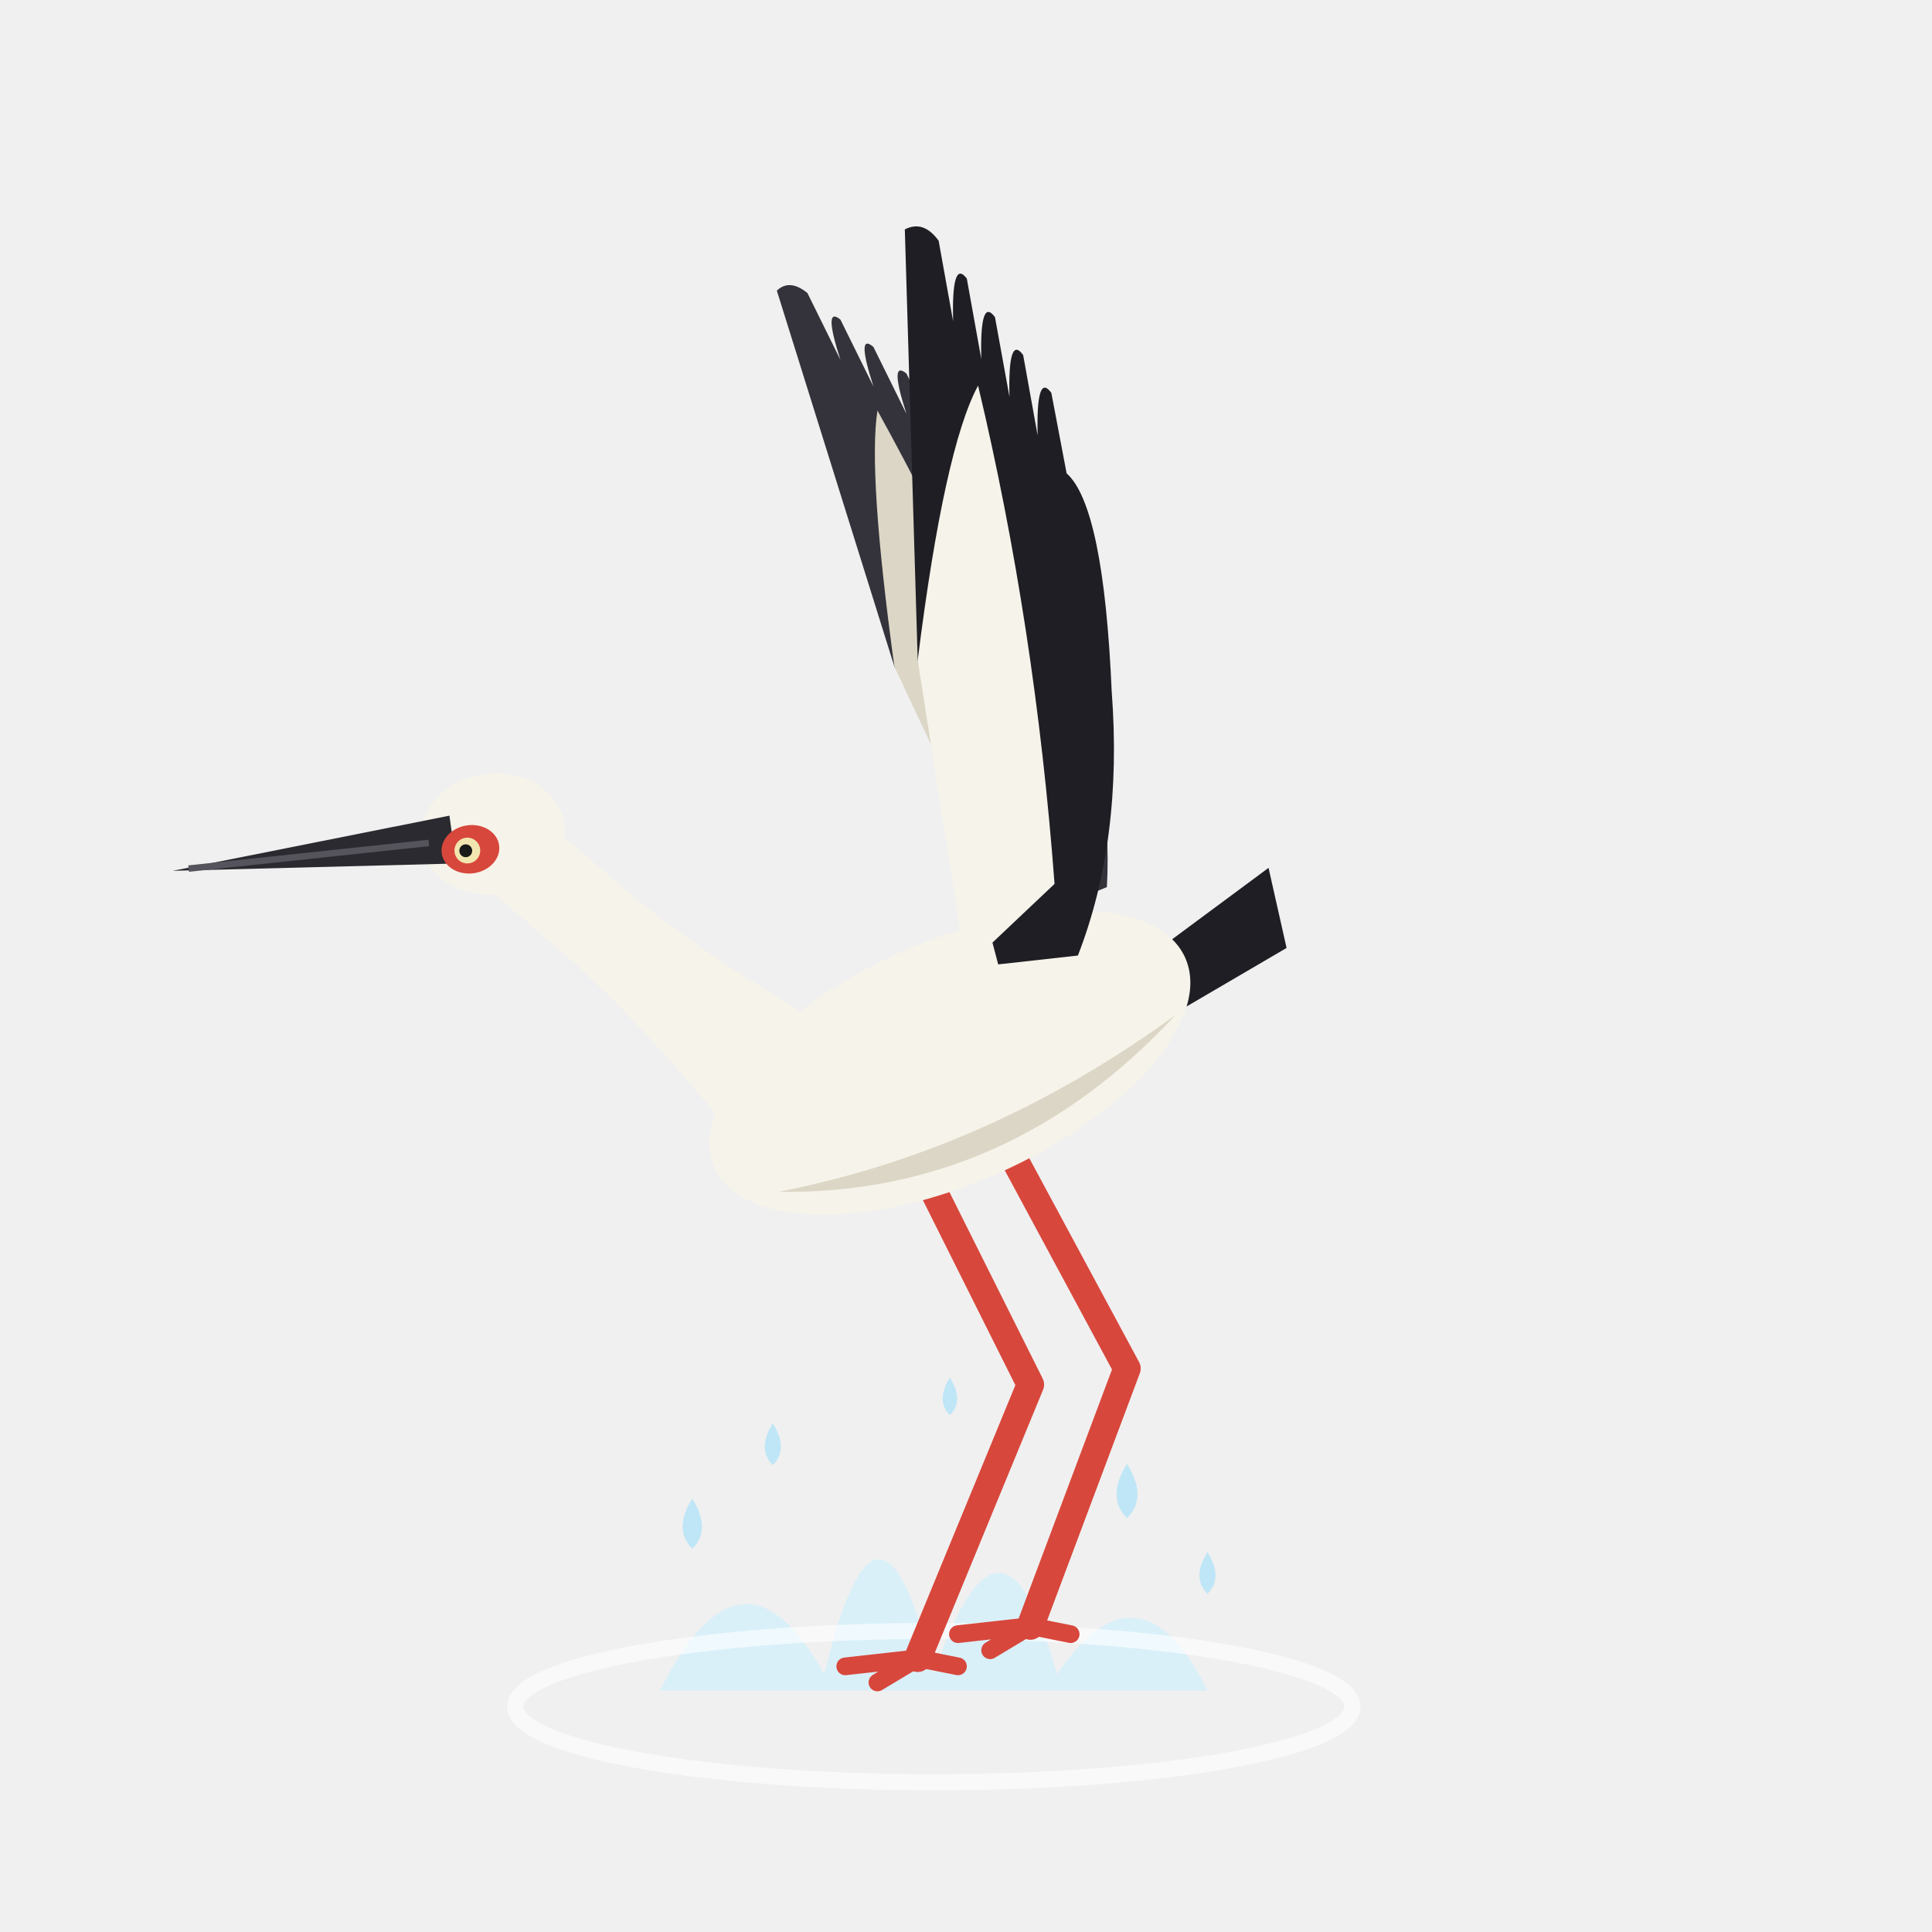
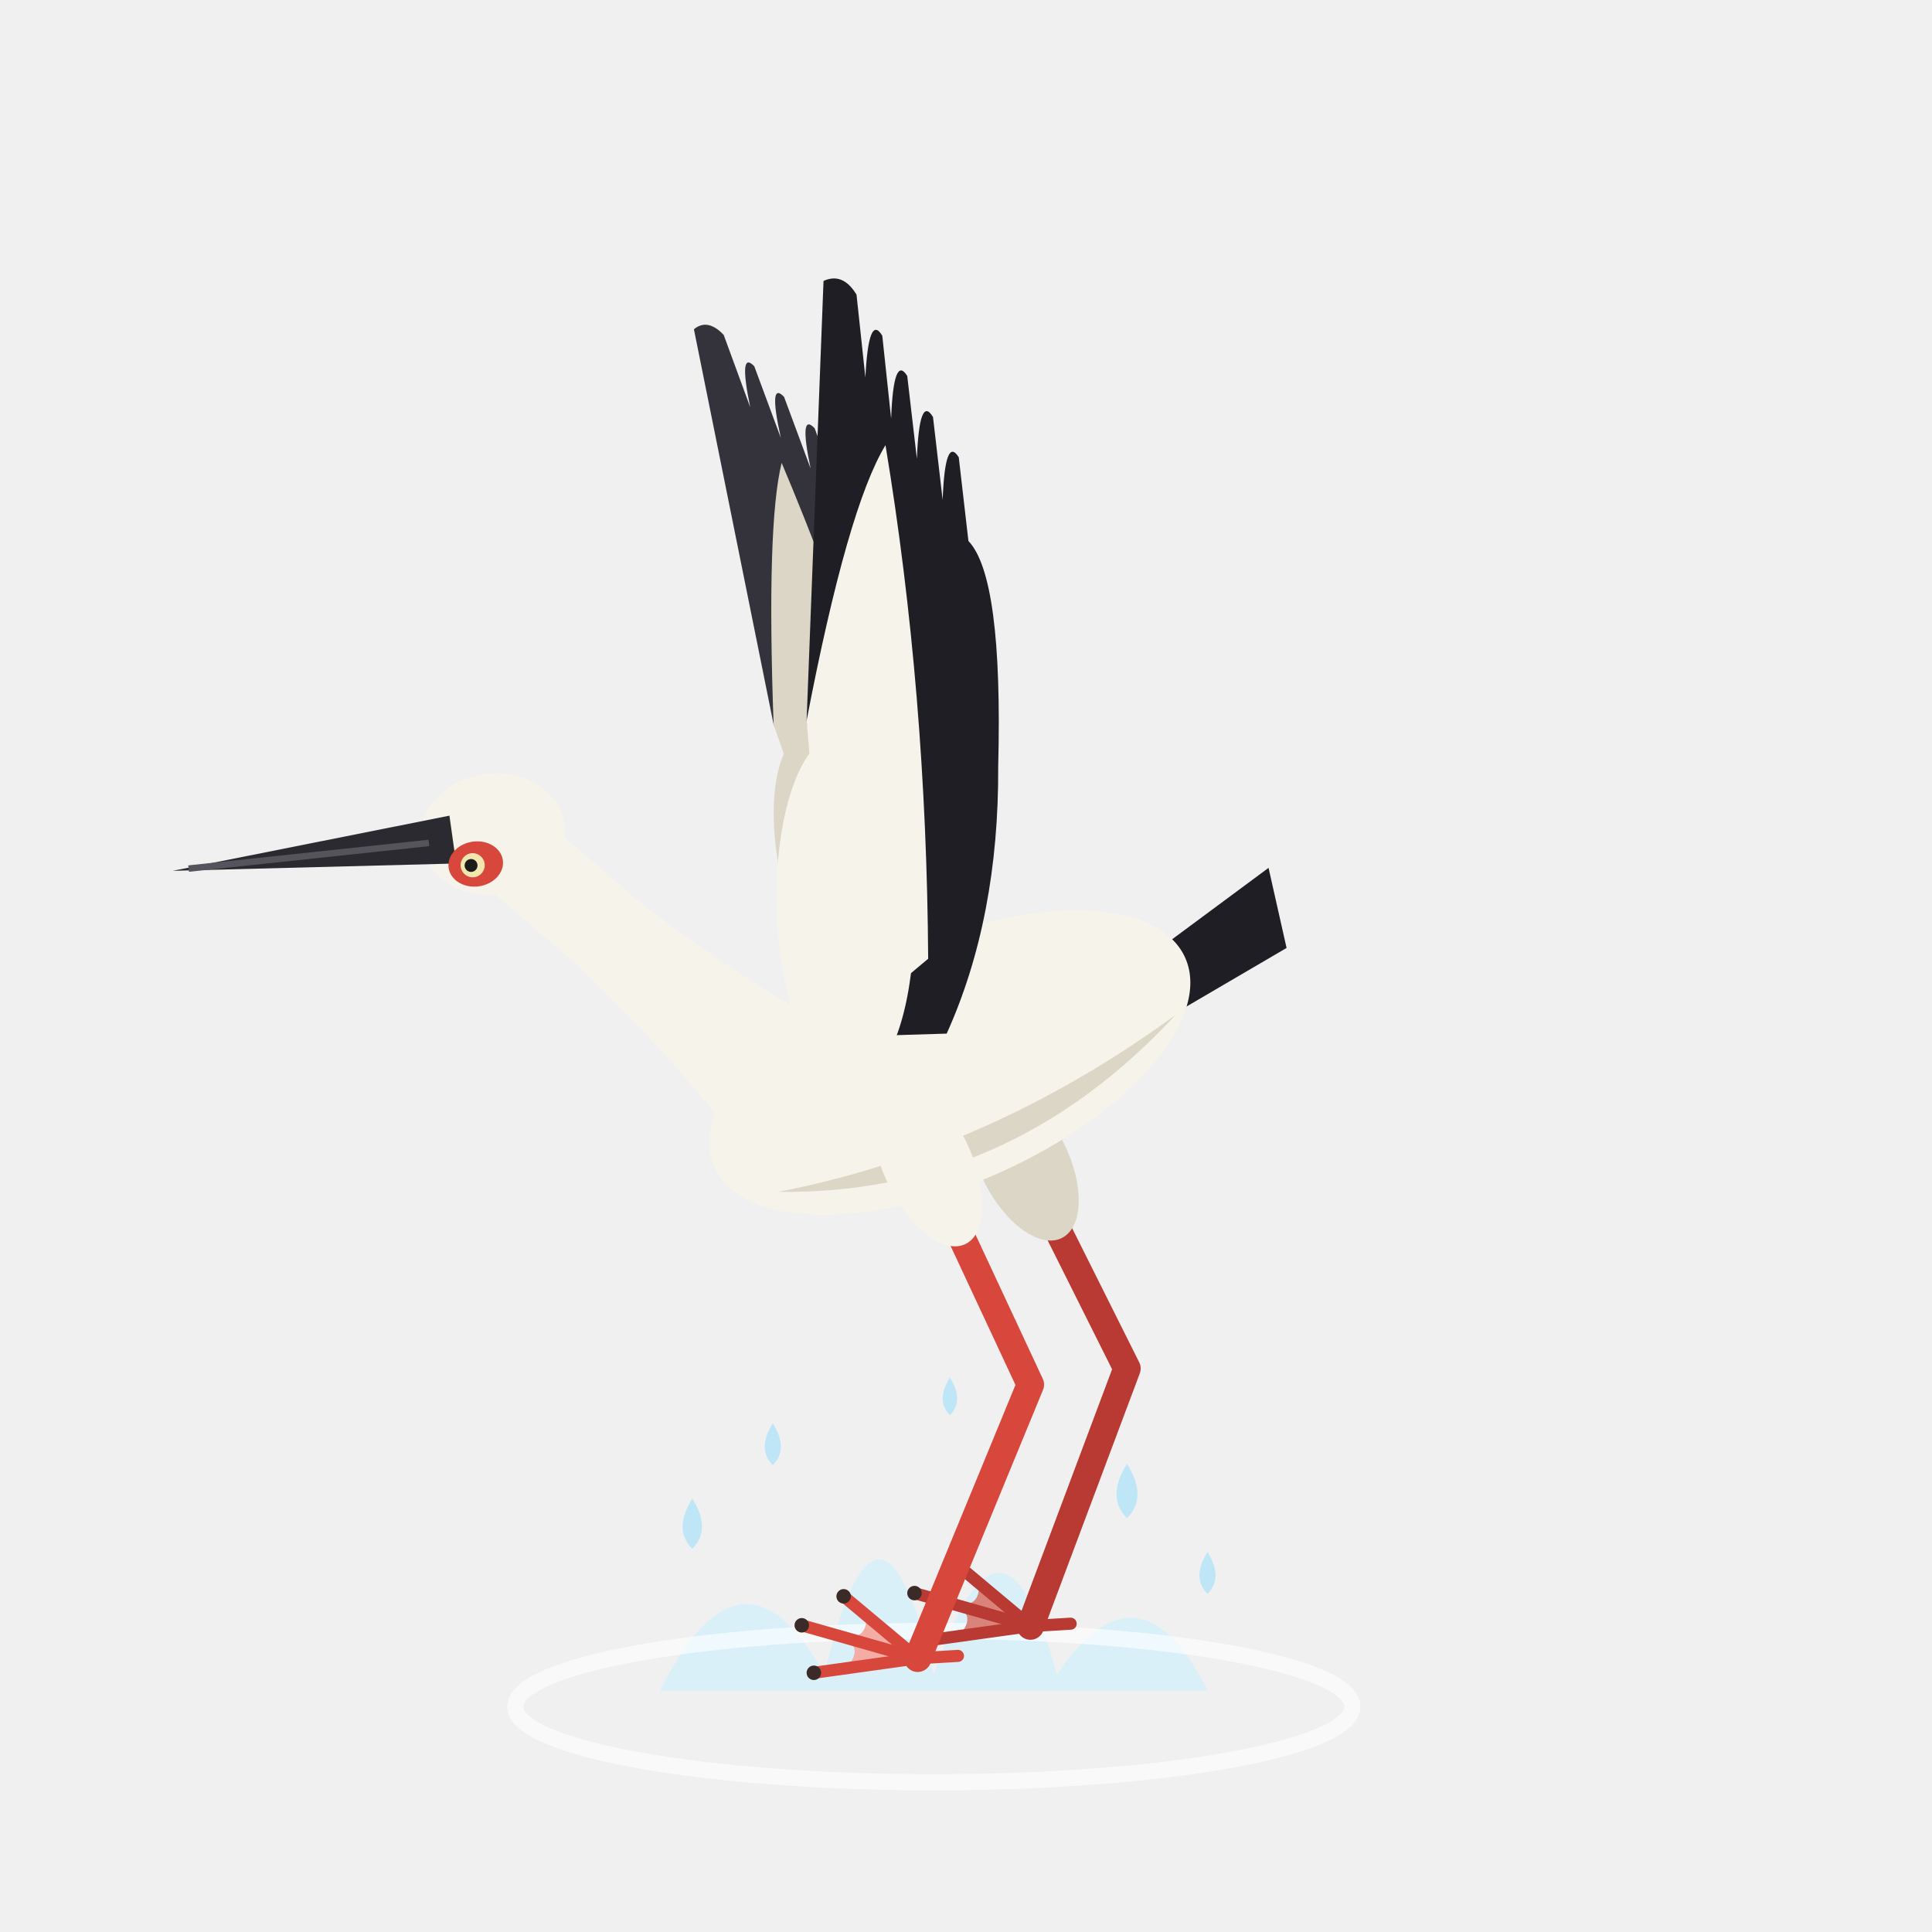
<svg xmlns="http://www.w3.org/2000/svg" width="240" height="240" viewBox="0 -40 240 240">
  <path d="M82 170 Q92.2 149.6 102.4 168 Q109.2 139.4 116 168 Q124.5 142.8 131.3 168 Q141.5 153 150 170 Z" fill="#d6f0fa" opacity=".9" />
  <ellipse cx="116" cy="172" rx="52" ry="9.4" fill="none" stroke="#ffffff" stroke-width="2" opacity="0.6" />
  <path d="M86 146.16 Q88.4 150 86 152.4 Q83.6 150 86 146.16 Z" fill="#bfe6f6" />
  <path d="M96 136.8 Q98 140 96 142 Q94 140 96 136.8 Z" fill="#bfe6f6" />
  <path d="M140 141.84 Q142.6 146 140 148.6 Q137.4 146 140 141.84 Z" fill="#bfe6f6" />
  <path d="M150 152.8 Q152 156 150 158 Q148 156 150 152.8 Z" fill="#bfe6f6" />
  <path d="M118 131.12 Q119.8 134 118 135.8 Q116.2 134 118 131.12 Z" fill="#bfe6f6" />
-   <path d="M126 104 L140 130 L128 162" stroke="#d8473c" stroke-width="3.4" fill="none" stroke-linecap="round" stroke-linejoin="round" />
-   <path d="M128 162 l-9 1 M128 162 l-5 3 M128 162 l5 1" stroke="#d8473c" stroke-width="2.2" stroke-linecap="round" />
-   <path d="M114 104 L128 132 L114 166" stroke="#d8473c" stroke-width="3.4" fill="none" stroke-linecap="round" stroke-linejoin="round" />
-   <path d="M114 166 l-9 1 M114 166 l-5 3 M114 166 l5 1" stroke="#d8473c" stroke-width="2.2" stroke-linecap="round" />
-   <path d="M129.9 73.3 L111.1 42.8 L96.5 -3.9 Q98.1 -5.4 100.3 -3.6 L104.4 4.7 Q102.2 -2.1 104.4 -0.3 L108.5 8 Q106.3 1.2 108.5 3.1 L112.6 11.4 Q110.4 4.6 112.6 6.4 L116.7 14.7 Q114.5 7.9 116.7 9.7 L120.8 18 Q125.7 20.6 132.4 40.5 Q138.3 56.3 137.5 70.2 Z" fill="#34333b" />
-   <path d="M126.1 74.7 L111.1 42.8 Q107.8 18.7 109 11 Q122.5 35.4 132.7 63 Z" fill="#dcd6c6" />
+   <path d="M126 102 L140 130 L128 162" stroke="#b83a32" stroke-width="3.4" fill="none" stroke-linecap="round" stroke-linejoin="round" />
+   <path d="M128 162 L119 163.3 Q121.9 160.3 117.6 159 Q121.9 160.3 121.6 156.6 Z" fill="#d9837a" />
+   <path d="M128 162 L115.1 163.8" stroke="#b83a32" stroke-width="1.5" stroke-linecap="round" />
+   <path d="M128 162 L113.6 157.9" stroke="#b83a32" stroke-width="1.5" stroke-linecap="round" />
+   <path d="M128 162 L118.8 154.3" stroke="#b83a32" stroke-width="1.5" stroke-linecap="round" />
+   <path d="M128 162 L133 161.7" stroke="#b83a32" stroke-width="1.5" stroke-linecap="round" />
+   <circle cx="115.1" cy="163.8" r=".9" fill="#3a2a28" />
+   <circle cx="113.6" cy="157.9" r=".9" fill="#3a2a28" />
+   <circle cx="118.8" cy="154.3" r=".9" fill="#3a2a28" />
+   <ellipse cx="127.2" cy="104.4" rx="10.5" ry="5.5" transform="rotate(63.4 127.2 104.4)" fill="#dcd6c6" />
+   <path d="M114 102 L128 132 L114 166" stroke="#d8473c" stroke-width="3.4" fill="none" stroke-linecap="round" stroke-linejoin="round" />
+   <path d="M114 166 L105 167.3 Q107.9 164.3 103.6 163 Q107.9 164.3 107.6 160.6 Z" fill="#f4ada4" />
+   <path d="M114 166 L101.1 167.8" stroke="#d8473c" stroke-width="1.5" stroke-linecap="round" />
+   <path d="M114 166 L99.6 161.9" stroke="#d8473c" stroke-width="1.5" stroke-linecap="round" />
+   <path d="M114 166 L104.8 158.3" stroke="#d8473c" stroke-width="1.5" stroke-linecap="round" />
+   <path d="M114 166 L119 165.7" stroke="#d8473c" stroke-width="1.5" stroke-linecap="round" />
+   <circle cx="101.1" cy="167.8" r=".9" fill="#3a2a28" />
+   <circle cx="99.6" cy="161.9" r=".9" fill="#3a2a28" />
+   <circle cx="104.8" cy="158.3" r=".9" fill="#3a2a28" />
+   <path d="M111.8 83 L96.1 50 L86.2 0.9 Q87.9 -0.5 89.9 1.6 L93.2 10.6 Q91.7 3.4 93.7 5.5 L97 14.4 Q95.4 7.2 97.4 9.3 L100.7 18.2 Q99.2 11.1 101.2 13.2 L104.5 22.1 Q102.9 14.9 105 17 L108.2 25.9 Q112.8 29.1 117.6 50.1 Q121.9 66.7 119.7 80.8 Z" fill="#34333b" />
+   <path d="M108 84.2 L96.1 50 Q95.2 25.2 97.1 17.5 Q108.2 43.8 115.7 73 Z" fill="#dcd6c6" />
+   <ellipse cx="106" cy="70" rx="20.2" ry="8.5" transform="rotate(-106 106 70)" fill="#dcd6c6" />
  <path d="M103.2 87.8 Q90.5 80.6 79.2 71.9 L72 80.2 Q82.4 90 91.4 101.5 Z" fill="#f6f3ea" />
  <circle cx="97.3" cy="94.7" r="9" fill="#f6f3ea" />
  <path d="M97.289 94.653 Q79.2 79.1 61.2 63.6" stroke="#f6f3ea" stroke-width="11" stroke-linecap="round" fill="none" />
  <g transform="translate(61.2 63.6) rotate(172)">
    <ellipse cx="0" cy="0" rx="9" ry="7.5" fill="#f6f3ea" />
    <path d="M5 -3 L40 1 L5 3 Z" fill="#2a2a30" />
    <path d="M8 0 L38 1" stroke="#55545c" stroke-width=".8" />
-     <ellipse cx="3" cy="-1.5" rx="3.6" ry="3" fill="#d8473c" />
-     <circle cx="3.4" cy="-1.6" r="1.6" fill="#f2e6b0" />
-     <circle cx="3.6" cy="-1.6" r=".8" fill="#1a1a1a" />
+     <ellipse cx="2.6" cy="-3.4" rx="3.4" ry="2.8" fill="#d8473c" />
+     <circle cx="3" cy="-3.5" r="1.5" fill="#f2e6b0" />
+     <circle cx="3.2" cy="-3.5" r=".8" fill="#1a1a1a" />
  </g>
  <g transform="translate(118 92) rotate(-24)">
    <path d="M28 -2 L46 -6 L44 4 L26 6 Z" fill="#1f1e24" />
    <ellipse cx="0" cy="0" rx="32" ry="15" fill="#f6f3ea" />
    <path d="M-26 6 Q0 18 28 6 Q0 12 -26 6 Z" fill="#dcd6c6" />
  </g>
-   <path d="M124 79.8 L114 42 L112.4 -11.5 Q114.7 -12.7 116.6 -10.1 L118.4 -0.1 Q118.2 -7.9 120.1 -5.4 L121.9 4.6 Q121.7 -3.2 123.6 -0.6 L125.4 9.3 Q125.2 1.5 127.1 4.1 L128.9 14.1 Q128.7 6.2 130.6 8.8 L132.5 18.8 Q137.1 22.9 138.1 45.9 Q139.5 64.3 133.9 78.7 Z" fill="#1f1e24" />
-   <path d="M120 80.2 L114 42 Q117.3 15.7 121.5 7.9 Q128.6 37.7 131 69.8 Z" fill="#f6f3ea" />
+   <ellipse cx="115.2" cy="104.5" rx="11.1" ry="5.5" transform="rotate(65 115.2 104.5)" fill="#f6f3ea" />
+   <path d="M107.6 88.7 L100.2 49.5 L102.3 -5.1 Q104.7 -6.2 106.4 -3.4 L107.5 6.9 Q107.9 -1.1 109.6 1.7 L110.7 12 Q111 4 112.7 6.7 L113.9 17 Q114.2 9 115.9 11.8 L117.1 22.1 Q117.4 14.1 119.1 16.8 L120.3 27.2 Q124.6 31.7 124 55.2 Q124.1 74 117.6 88.4 Z" fill="#1f1e24" />
+   <path d="M103.6 88.9 L100.2 49.5 Q105.3 23 110 15.3 Q115.1 46.1 115.3 79.1 Z" fill="#f6f3ea" />
+   <ellipse cx="105" cy="73" rx="21.8" ry="8.5" transform="rotate(-92 105 73)" fill="#f6f3ea" />
</svg>
